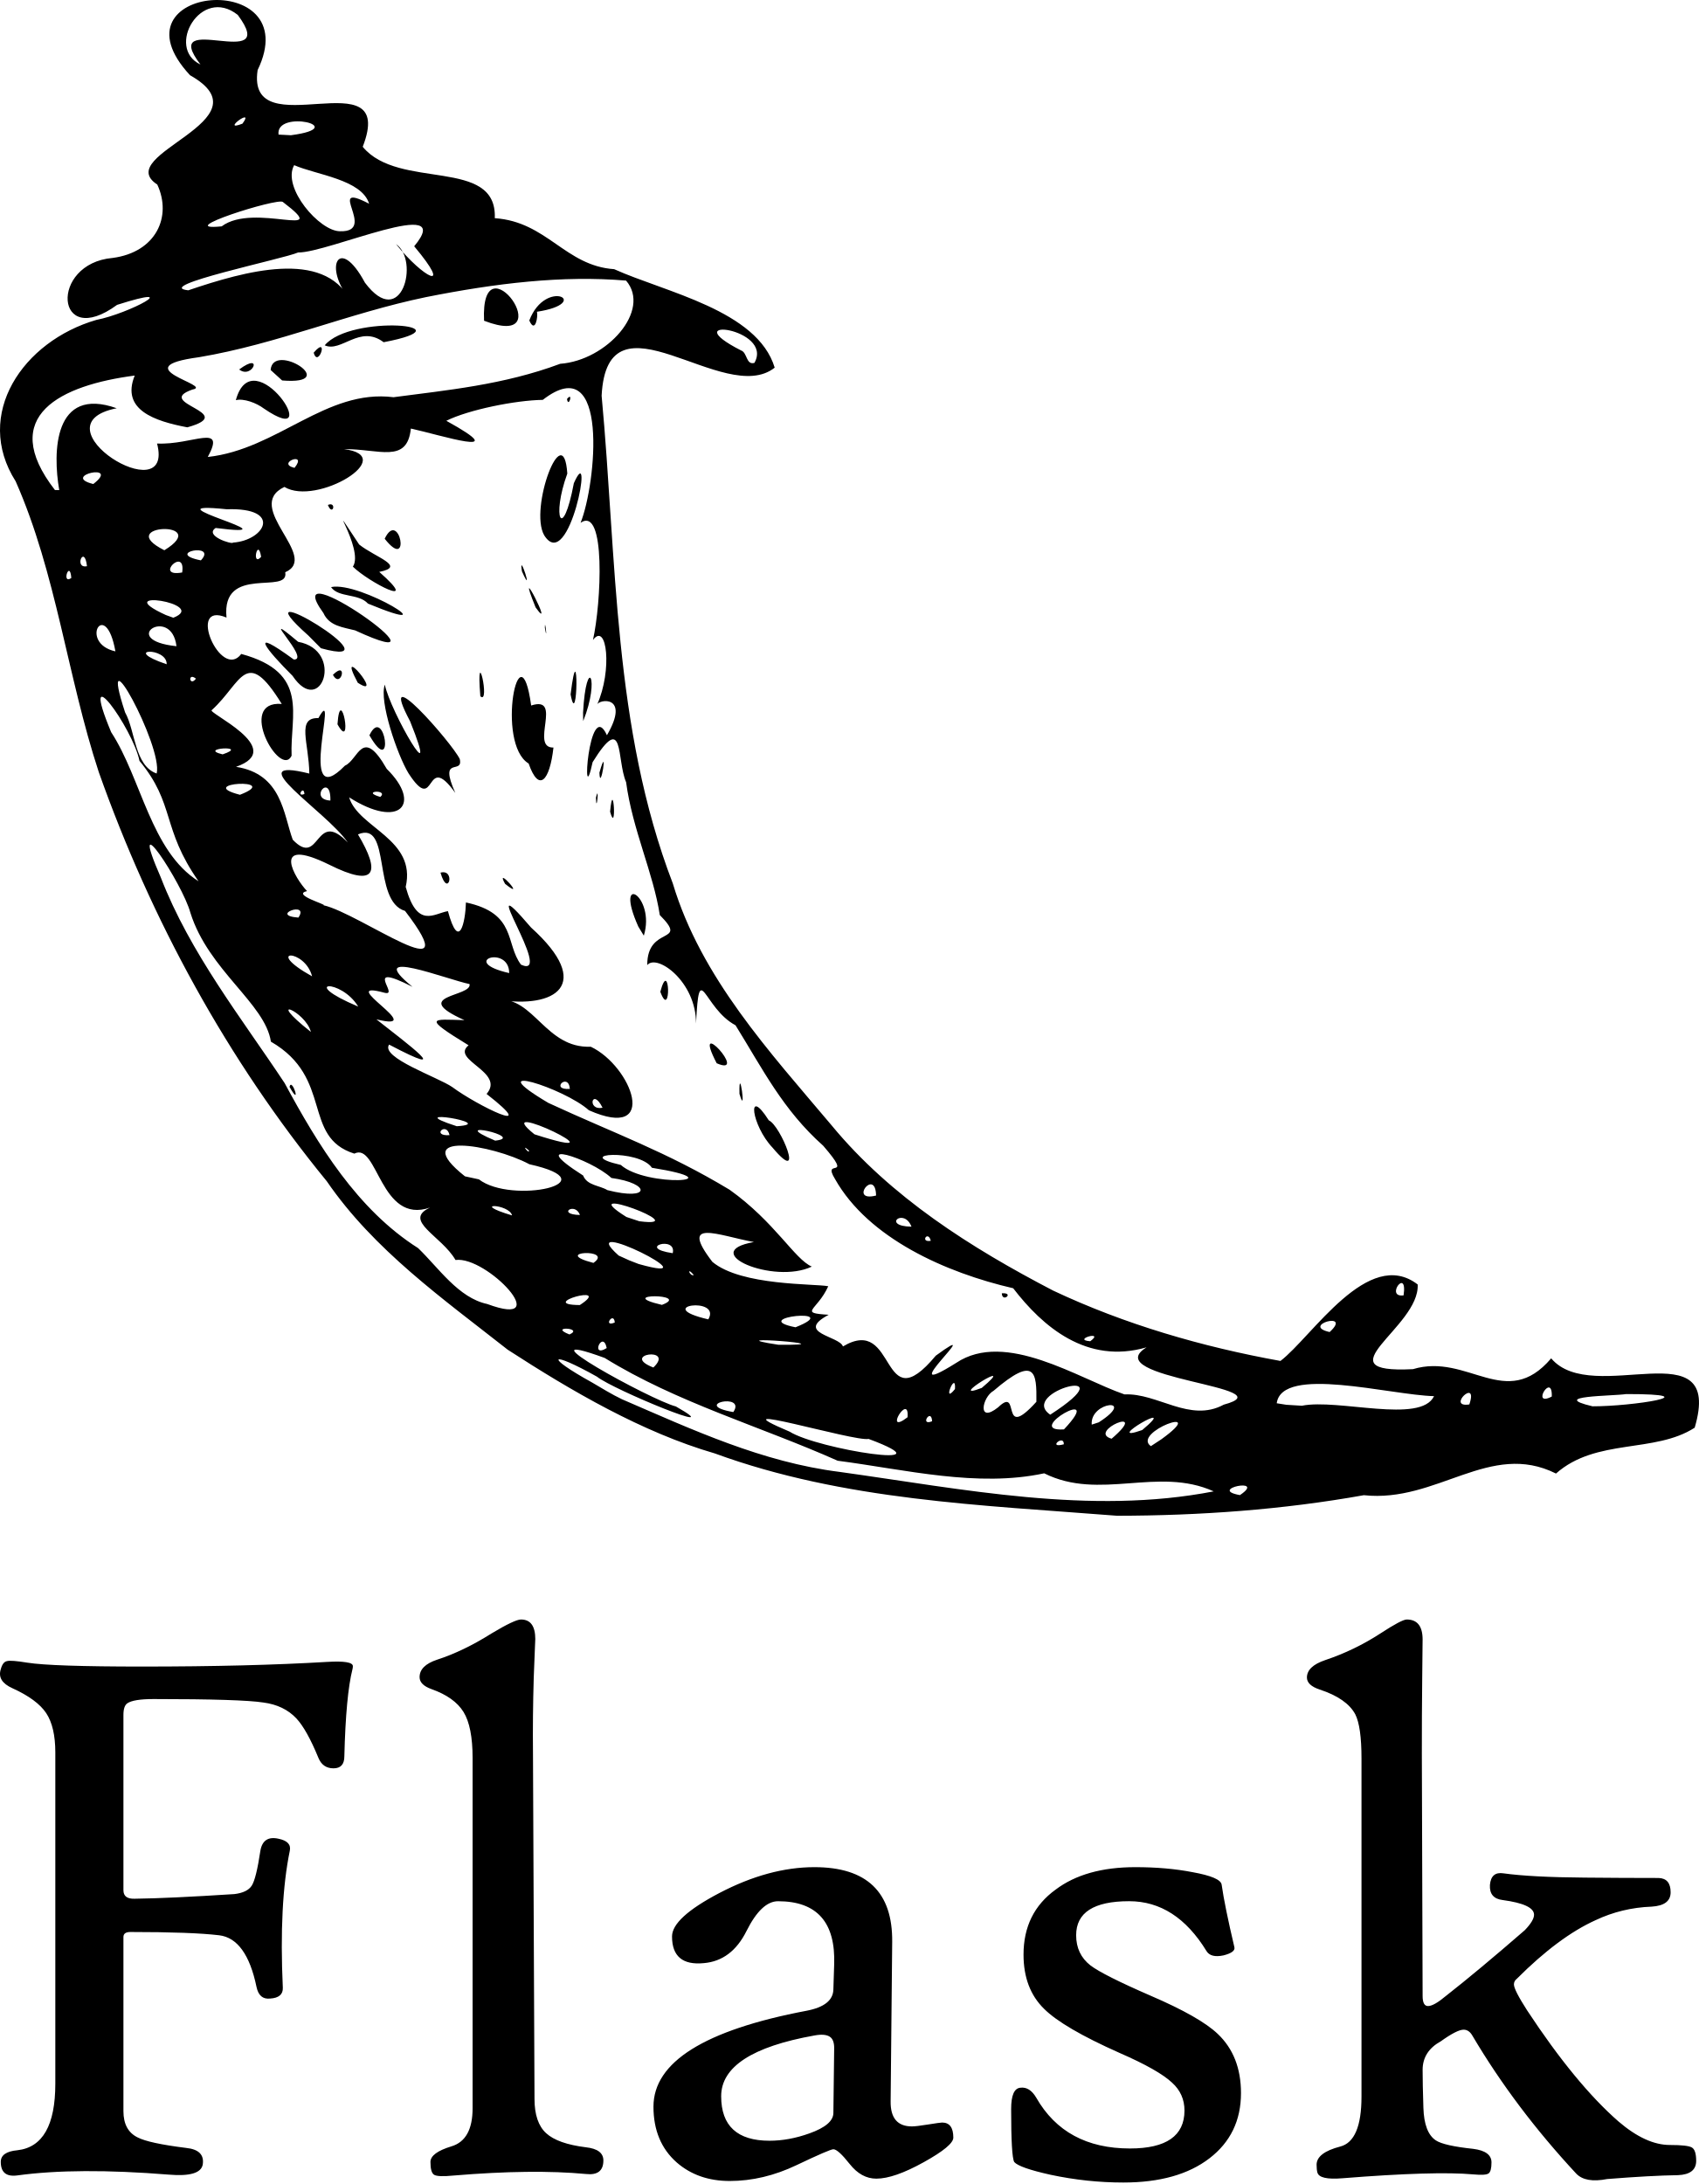
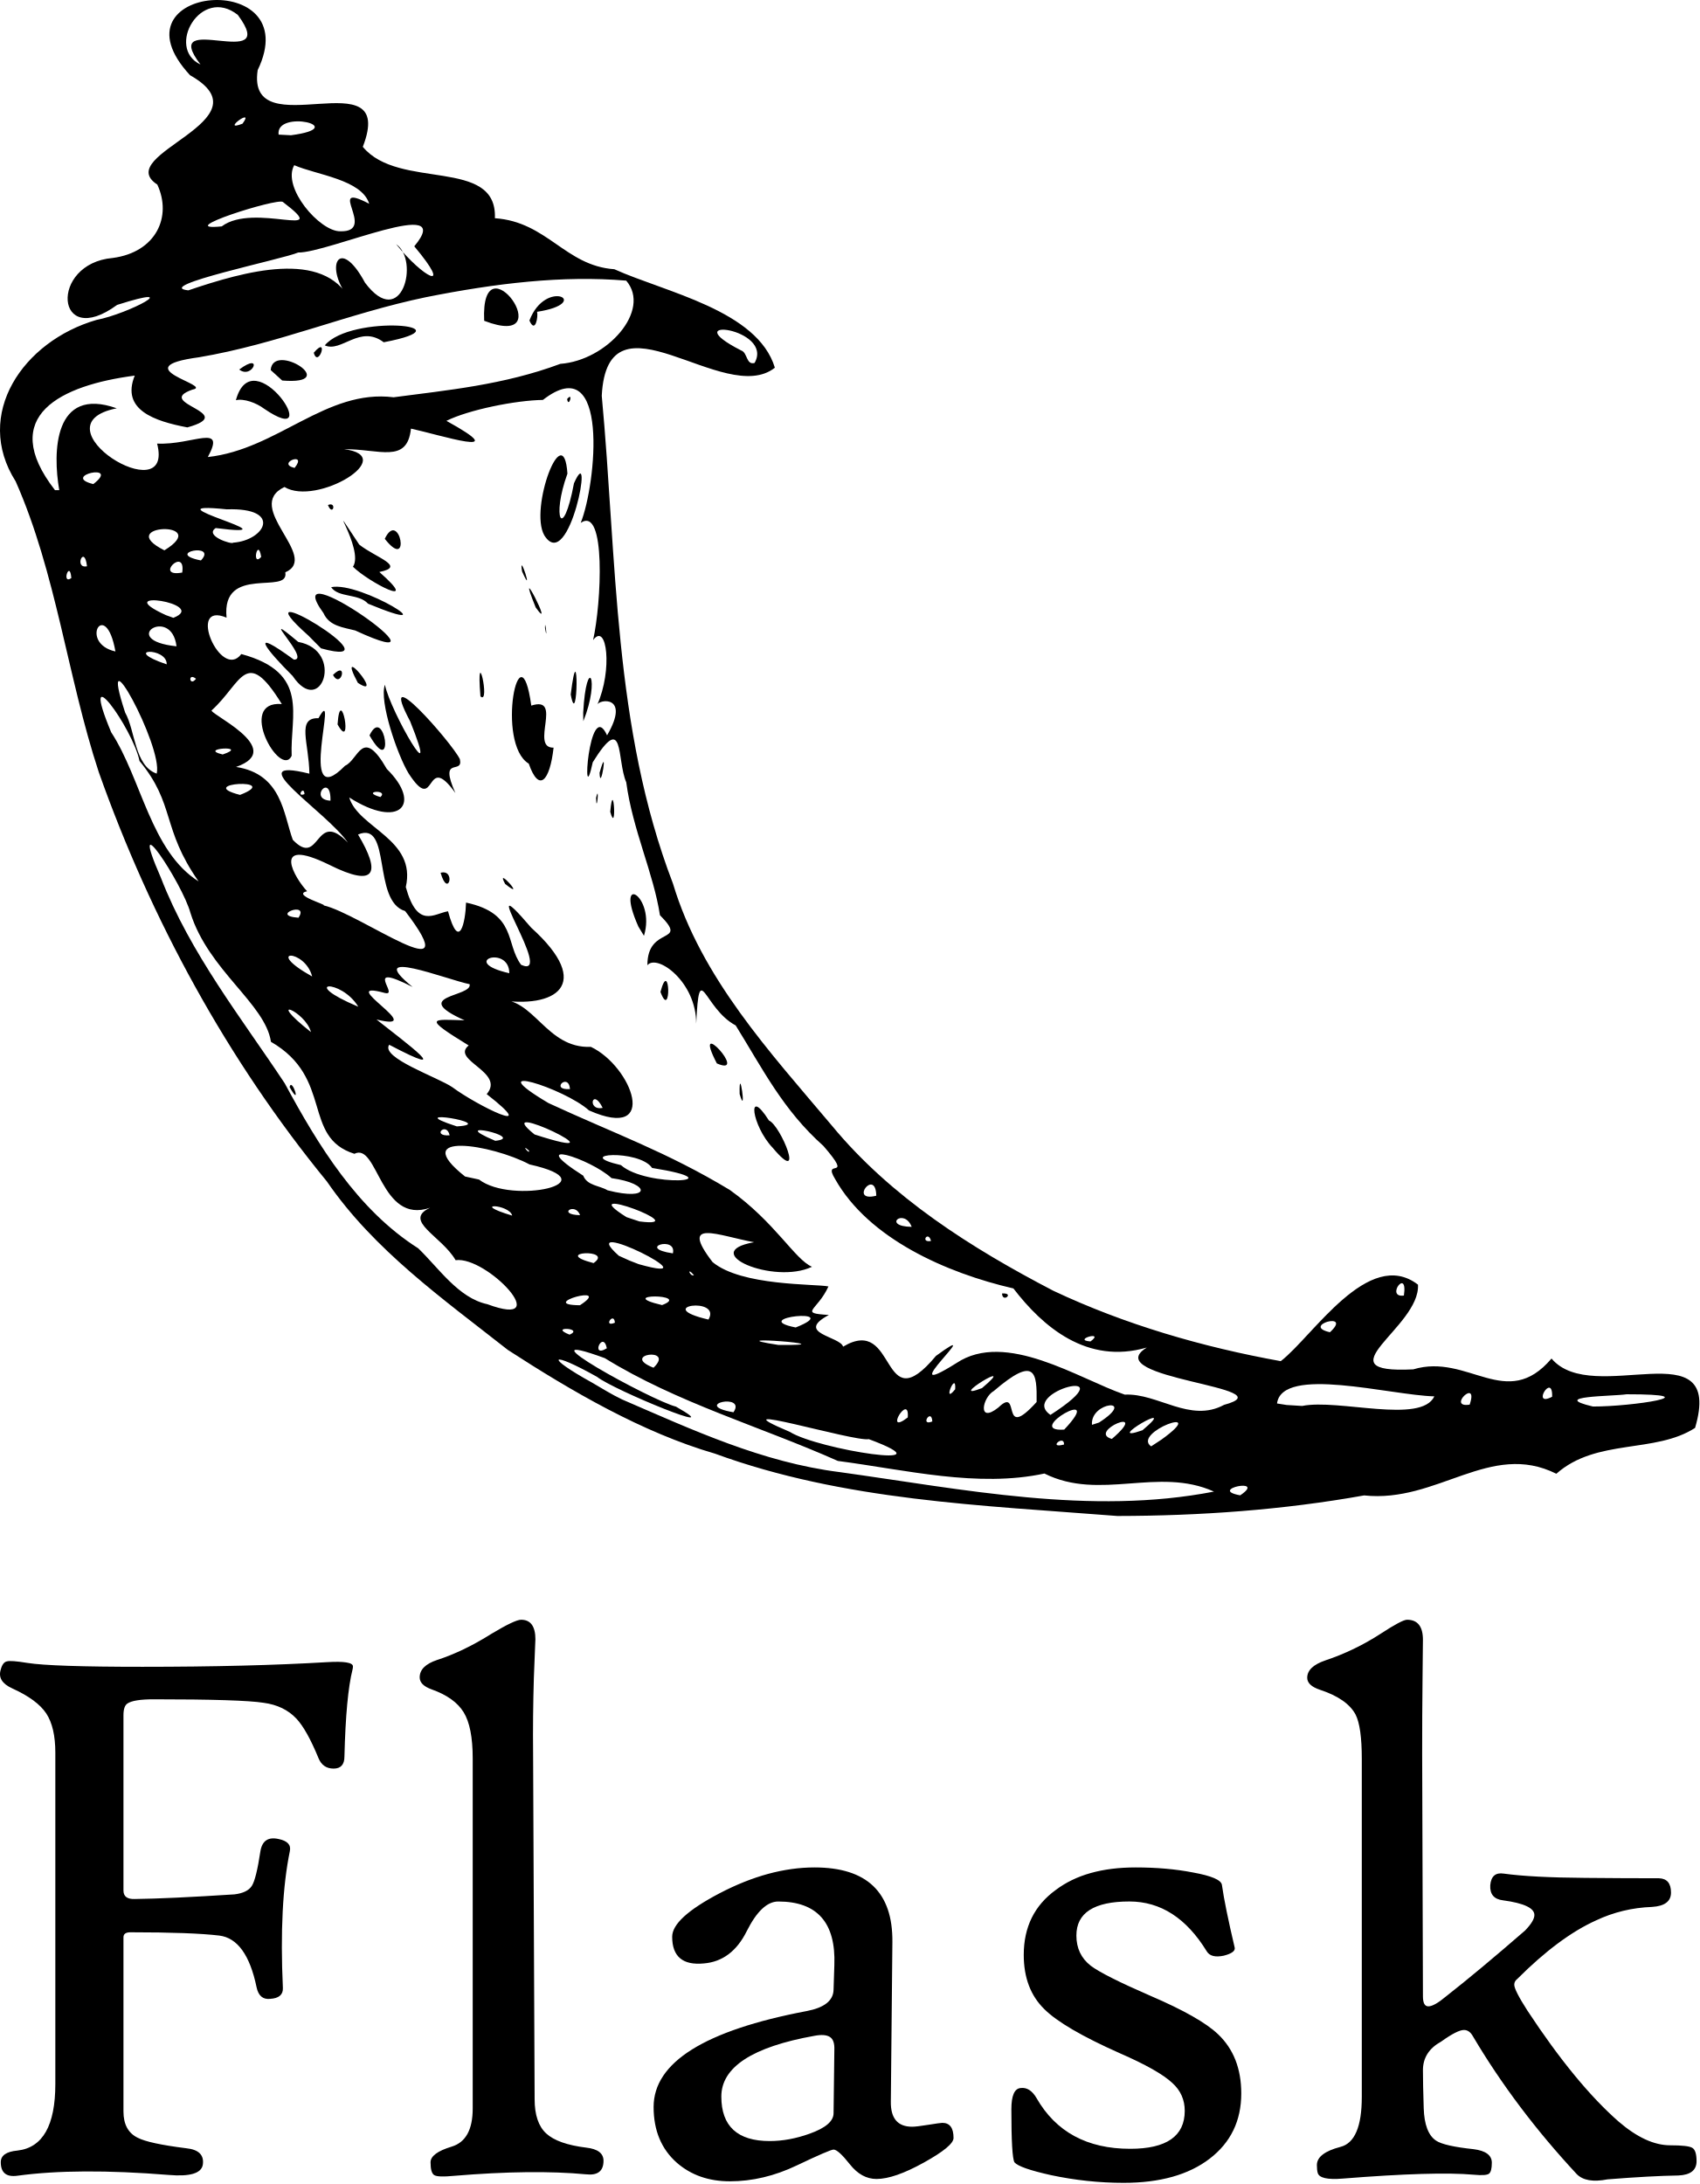
- <svg xmlns="http://www.w3.org/2000/svg" width="1945" height="2500" viewBox="0 0 256 329" preserveAspectRatio="xMinYMin meet">
+ <svg xmlns="http://www.w3.org/2000/svg" width="256" height="329" viewBox="0 0 256 329" preserveAspectRatio="xMinYMin meet">
  <path d="M76.501 203.351c-9.75-7.67-20.153-15.02-27.26-25.377-14.961-18.264-26.477-39.405-34.35-61.625-4.76-14.45-6.39-29.941-12.53-43.83-6.414-10.091 1.105-21.114 12.157-24.32 4.917-.948 13.568-5.59 3.125-2.268-9.364 6.866-10.266-6.24-.666-7.07 6.552-.869 8.964-6.23 6.721-11.056-7.036-4.59 17.055-9.626 4.932-16.473-12.62-13.62 17.66-16.242 10.188-.771-1.786 11.895 21.166-2.185 15.836 11.554 5.415 6.599 20.272 1.505 19.899 10.757 7.886.542 10.593 7.173 17.988 7.683 7.677 3.466 21.58 6.192 24.188 14.837-7.61 6.023-25.227-12.443-26.078 4.232 2.302 24.638 1.715 50.017 10.726 73.478 4.262 14.204 14.6 25.385 23.931 36.45 8.933 10.834 21.03 18.466 33.363 24.887 10.815 5.1 22.475 8.48 34.265 10.606 4.78-3.656 13.221-17.25 20.675-11.522.36 6.449-14.796 13.471-.711 12.758 8.278-2.498 14.013 6.394 20.826-1.629 6.278 7.436 26.09-4.747 21.625 10.45-6.042 3.898-14.85 1.543-20.898 6.906-9.972-4.983-17.912 4.453-28.956 3.263-12.26 2.196-24.738 3.08-37.167 3.098-20.396-1.609-41.222-2.288-60.624-9.39-10.933-3.176-21.598-9.402-31.205-15.628zm17.224 7.468c10.672 4.61 21.109 9.475 32.807 10.946 18.558 2.577 37.723 6.552 56.346 2.93-8.428-3.805-17.145 1.478-25.541-2.72-10.07 2.164-20.878-.556-31.12-1.897-11.64-5.184-24.206-8.748-35.107-15.485-13.628-4.975 7.043 6.383 10.724 7.306 8.514 4.83-9.365-2.48-11.89-4.487-7.132-4.002-8.04-3.165-.704.896 1.477.864 2.936 1.773 4.485 2.511zm-20.31-14.353c10.345 3.832-.046-7.272-4.78-6.63-2.1-3.643-8.023-5.945-3.845-7.9-7.513 2.61-7.873-9.92-11.403-8.127-7.952-2.511-3.094-11.405-12.569-16.87-.864-5.756-9.41-10.745-12.13-19.423-1.203-4.446-9.658-17.203-4.466-5.33 4.42 11.43 12.195 21.227 18.669 31.003 5.022 9.31 10.96 19.048 20.108 24.855 3.087 2.962 6.061 7.493 10.415 8.422zm-29.791-32.715c.358-1.563 1.89 3.38 0 0zm42.183 37.305c2.288-1.026-3.296-1.294 0 0zm5.61 2.048c-.581-2.826-2.563 1.582 0 0zm7.03 2.93c3.341-3.187-5.16-2.01 0 0zm12.045 6.713c2.033-3.001-6.507-1.13 0 0zm-23.128-16.123c5.19-3.362-6.716-.047 0 0zm5.27 2.628c-.151-1.773-1.877.797 0 0zm26.345 16.445c4.237 2.675 24.738 5.859 11.902 1.098-2.153.452-23.803-6.127-11.902-1.098zM77.156 183.12c-.412-1.777-6.58-1.968 0 0zm12.26 7.155c3.197-2.23-6.624-1.72 0 0zm10.318 6.323c4.584-1.726-7.427-1.733 0 0zM72.16 177.686c4.97 3.811 20.05.49 7.611-2.275-5.656-3.015-18.407-5.08-9.715 1.818l2.104.457zm34.566 21.095c2.072-3.525-8.685-2.015 0 0zm-10.503-8.345c12.15 3.434-10.22-7.69-3-1.268l1.603.726 1.397.542zm21.058 12.17c11.508.11-10.398-1.588 0 0zm-49.547-31.578c-.452-2.144-2.838.178 0 0zm69.013 42.498c.307-3.87-3.754 2.884 0 0zm-49.37-30.472c-.7-2.04-3.596-.085 0 0zm-18.552-13.372c6.606-.398-9.05-2.91 0 0zm-21.978-14.204c-.823-3.17-7.186-5.694 0 0zm57.695 36.614c-1.21-1.381-.57.3 0 0zm35.905 22.037c-.11-2.113-1.955.796 0 0zm-39.083-25.32c.648-2.72-5.636-.825 0 0zm-26.752-16.956c4.918-.524-7.88-3.322 0 0zm45.252 28.119c7.663-3.035-7.468-1.479 0 0zm-23.535-15.975c8.827 1.136-10.508-6.01-1.942-.642l1.942.642zm30.68 18.864c8.247-4.923 5.527 11.542 13.989 1.393 8.343-6.094-7.207 7.533 3.073 1.086 7.441-4.977 18.426 2.36 25.365 4.747 4.988-.242 9.841 4.316 14.96 1.542 9.848-2.655-19.263-3.935-11.633-8.638-9.01 2.624-15.666-3.125-20.1-8.899-10.11-2.335-21.795-7.5-26.843-16.452-2.06-3.354 2.97.478-1.778-5.015-6.088-5.415-9.128-11.569-13.216-18.153-4.885-2.603-5.46-10.273-5.951-.254.04-6.324-5.898-10.581-7.35-8.815-.026-6.089 6.357-3.035 1.89-7.54-.96-6.311-4.126-12.888-5.075-20.016-1.476-3.433-.21-10.789-5.047-3.015-1.76 8.22-.582-10.096 2.158-4.06 3.596-6.16-1.296-5.435-1.492-4.584 2.342-5.198 1.485-12.575-.614-9.763 1.249-5.513 1.975-20.284-1.863-17.662 2.327-5.767 4.414-26.38-5.697-18.518-4.093.058-11.187 1.485-14.535 3.152 10.508 5.794-1.06 2.092-5.343 1.17-.556 5.362-4.793 3.047-10.09 3.099 8.462 1.046-4.12 8.65-8.964 5.696-6.304 3.008 5.434 10.528.124 12.855.655 3.499-9.652-1.267-8.847 6.828-6.115-2.578-.837 9.599 2.223 5.48 10.404 2.818 7.324 9.233 7.585 15.333-1.694 3.55-8.37-8.35-1.485-7.8-5.434-8.823-6.008-3.192-10.521.908-1.046.295 11.509 5.832 3.63 8.566 6.931 1.073 7.134 7.141 8.547 10.98 4.165 4.34 3.307-4.795 8.298.425-3.16-4.65-16.715-13.1-5.8-10.39-.06-4.676-1.976-8.45 1.372-8.359 3.316-5.996-3.472 14.792 3.996 7.168 2.065-.902 2.583-6.003 6.297.484 5.394 5.31 1.949 9.153-5.663 4.289 1.36 4.623 10.181 6.27 8.52 13.497 1.758 6.356 4.218 4.014 6.362 3.648 1.68 6.173 2.637 1.635 2.715-1.308 7.696 1.65 5.891 6.2 8.303 9.378 5.303 2.392-7.591-16.224 1.512-5.598 9.578 8.651 3.596 12.26-5.002 10.875 5.44-.44 7.191 7.357 14 7.082 6.205 2.955 10.41 14.294-.288 9.572-3.708-3.348-16.846-7.474-6.114-1.111 9.9 4.59 17.773 7.33 27.326 13.092 6.834 4.878 9.788 10.467 12.378 11.574-5.747 2.745-17.314-2.191-8.723-3.701-5.362-.975-11.39-3.688-6.258 2.988 4.368 3.649 15.465 3.262 17.46 3.674-1.687 3.715-4.583 4.01.065 4.297-5.186 2.766 1.668 3.198 2.145 4.773zm-10.606-29.955c-3.158-3.302-3.975-9.481-.562-4.108 1.753.707 5.605 10.105.562 4.108zm34.547 21.945c1.968-.13.058 1.496 0 0zm-39.528-30.04c-.126-4.99 1.136 3.85 0 0zm-3.434-4.617c-3.975-7.67 5.002 2.171 0 0zm-41.615-28.719c2.335-.623 1.151 3.987 0 0zm33.121 17.949c1.432-5.382 1.681 4.513 0 0zm-23.397-16.27c-1.647-2.968 3.447 2.787 0 0zm20.075 6.435c-3.76-8.422 2.668-4.604.837 1.38l-.837-1.38zm-34.624-23.09c-1.68-2.765-4.46-10.874-3.564-13.351.804 4.034 8.573 17.354 3.805 5.519-5.263-9.92 6.298 3.216 7.488 5.695.556 2.459-3.25-.673-.674 5.1-4.701-6.572-2.773 3.63-7.055-2.963zm-10.698-7.375c.438-6.428 2.446 4.407 0 0zm4.813 1.66c2.295-4.85 3.89 6.762 0 0zm-11.581-8.957c-3.983-3.964-6.867-7.612.189-2.46 2.714.105-6.041-8.297.655-2.668 7.035 1.283 3.471 11.543-.844 5.128zm6.081-.157c2.316-2.295 1.23 2.256 0 0zm3.747 1.196c-3.512-6.572 4.257 2.76 0 0zm-7.441-7.107c-11.58-10.314 14.549 5.387 1.89 1.908l-1.89-1.908zm33.185 19.276c-5.015-3.002-1.334-21.153.38-8.742 4.872-1.577-.27 6.415 3.36 6.336-.568 5.04-2.196 6.854-3.74 2.406zm12.274 7.258c.49-5.472 1.033 3.742 0 0zm-2.131-2.112c.549-2.334.052 2.753 0 0zm-41.06-27.81c-7.44-10.267 21.625 10.383 4.768 2.603-1.76-.464-3.884-.628-4.768-2.603zm23.639 12.53c-.705-8.645 1.57 1.43 0 0zm17.943 11.513c1.386-4.923.106 3.258 0 0zm-40.437-27.96c4.421-.948 18.322 7.762 5.558 2.485-1.418-1.57-4.446-.857-5.558-2.486zm37.971 18.924c.473-8.84 2.644-5.277.02 1.269l-.02-1.27zM53.171 85.375c1.804-2.643-4.788-11.947.947-3.336 2.48 1.968 7.173 3.296 3.028 4.126 6.519 5.749-1.588 1.557-3.975-.79zm32.805 19.244c1.244-10.07 1.1 5.898 0 0zM49.404 76.076c1.38-.59.732 1.836 0 0zm8.56 5.094c2.202-4.624 4.06 5.152 0 0zm24.135 13.424c-.02-1.772.457 2.583 0 0zm-1.4-3.092c-3.348-8.266 3.12 4.374 0 0zm-2.054-5.422c-.56-3.414 1.91 4.29 0 0zm3.348-5.44c-2.301-4.049 2.905-17.852 3.487-9.292-2.427 6.67-.7 10.398.986 1.452 3.127-7.036-.673 13.896-4.473 7.84zm3.44-20.526c1.002-1.23.223 1.483 0 0zm-5.746 113.21c-1.361-1.19.175.753 0 0zm11.835 5.984c6.584 1.694 6.552-1.021.6-1.832-3.197-2.974-13.3-6.133-4.256-.366.596 1.518 2.486 1.478 3.656 2.198zm-23.37-15.525c3.622 2.709 13.659 7.664 5.165 1.035 2.864-3.33-5.48-5.101-2.713-7.33-7.043-4.311-5.56-3.925-.621-3.787-8.462-3.787 1.222-3.499.765-5.44-3.263-.642-16.211-5.756-8.593.418-7.742-3.944-1.845 1.471-4.185.902-7.92-2.158 7.05 6.03-1.256 3.996 4.539 3.596 12.222 9.22 1.916 3.805-1.353 1.955 7.377 4.918 9.521 6.401zm12.377 7.115c15.047 4.846-7.383-5.931 0 0zm63.364 38.384c.196-2.988-2.054 2.55 0 0zm6.513 2.74c3.472-3.36.144 5.362 5.754-.823.058-4.428-.17-7.042-6.447-1.662-1.734.962-2.504 5.035.693 2.486zM47.024 147.098c-1.067-4.192-7.475-4.174 0 0zm6.95 4.556c-2.583-4.282-9.214-3.877 0 0zm39.568 23.861c3.866 3.434 17.741 2.518 4.69.426-1.93-2.858-12.268-2.171-4.69-.426zm54.385 33.593c5.944-4.99-5.76 2.223 0 0zm12.366 8.493c.038-1.602-2.563.7 0 0zm.02-2.243c6.584-6.97-6.376.412 0 0zM29.917 132.776c-5.61-8.004-3.485-11.601-8.899-18.14-1.028-5.002-9.285-16.341-4.27-4.329 4.59 7.03 5.95 17.91 13.17 22.469zm128.329 80.365c12.118-7.828-4.969-3.407 0 0zm9.247 3.622c6.068-5.206-3.839-1.086 0 0zm-122.53-78.515c1.734-2.583-4.485-.333 0 0zm120.6 76.043c5.872-3.785-1.353-3.204-1.065.346l1.065-.346zm-79.698-50.233c-.202-2.563-3.105.216 0 0zm4.924 2.832c-1.569-3.165-2.406.497 0 0zm84.197 49.959c7.526-5.429-4.557-1.041-1.576 1.033l1.576-1.033zm-2.883-1.393c6.133-5.134-6.468 2.275 0 0zm14.724 9.801c4.115-2.753-5.001-.889 0 0zm-138.09-88.872c5.512 1.235 22.042 13.581 12.293.857-4.995-1.478-2-13.687-7.094-11.529 3.42 5.715 2.81 8.14-4.37 4.545-9.016-4.408-5.067 2.178-3.3 3.996-2.408.549 3.177 2.086 2.47 2.13zm-25.13-19.845c.987-4.088-9.096-22.469-4.76-9.214 1.562 2.779 1.4 8.042 4.76 9.214zm46.126 28.437c-2.844-2.373-.137-.34 0 0zm6.99 1.63c0-4.33-7.728-1.76 0 0zm60.618 38.207c-1.157-2.957-4.57-.066 0 0zm2.91 2.124c-.433-1.654-1.682.321 0 0zm24.024 15.138c2.309-1.706-2.884-.221 0 0zM36.156 119.744c6.61-2.558-7.083-1.825 0 0zm95.848 60.38c-.077-4.276-4.217 1.067 0 0zm-98.458-66.469c4.244-1.43-3.93-.94 0 0zm12.32 5.97c-.073-1.405-1.301.537 0 0zm150.3 92.168c5.46-1.105 17.904 2.78 19.911-1.444-6.63-.164-22.932-4.683-23.704 1.071l1.452.23 2.342.143zm-146.384-91.18c.1-4.336-3.38-.163 0 0zM17.39 98.138c-1.471-8.26-5.598-1.25 0 0zm7.722 1.942c.099-2.655-7.07-2.387 0 0zm4.414 2.171c-1.275-1.034-.994 1.3 0 0zM57.31 120.07c1.309-1.204-3.099-.889 0 0zm-30.72-22.71c-.751-6.238-8.952-.935 0 0zM10.745 87.08c-.223-2.877-1.544 1.085 0 0zm2.36-1.777c-.385-3.415-2.027.43 0 0zM26.12 93.07c5.506-2.158-10.026-4.473-1.125-.405l1.125.405zm174.226 107.62c3.524-3.23-4.473-1 0 0zm21.049 10.907c1.413-4.171-3.558.55 0 0zM27.45 86.25c.583-4.04-4.367.804 0 0zM8.927 73.84c-.994-5.702-.857-15.714 8.658-12.333-12.7 2.524 8.795 15.79 6.081 5.315 5.342.263 10.45-3.157 7.644 2.027 10.528-1.157 17.82-10.285 27.987-9.003 7.918-1.052 16.576-1.844 25.11-5.035 7.016-.504 13.77-8.057 9.927-12.536-9.567-.81-19.586.386-30.159 2.492-11.717 2.432-22.362 7.061-34.186 9.05-11.529 1.55 2.315 4.263-.988 4.871-6.01 2.086 7.174 3.492-.778 5.695-4.91-.934-10.024-2.621-7.925-7.8C9.26 58.021-.444 62.598 8.28 73.832l.648.006zm26.608-13.55c2.583-9.533 13.862 7.848 4.237 1.269-1.145-.864-3.042-1.564-4.237-1.269zm.502-4.624c3.735-2.778 1.982 1.564 0 0zm4.741.08c.342-4.388 10.863 2.321 1.734 1.576l-1.734-1.577zm6.487-2.609c2.374-2.774.688 2.458 0 0zm1.662-1.111c3.949-4.741 22.343-3.029 8.879-.466-3.61-2.72-6.375 1.602-8.879.466zm24.01-3.702c-.594-12.955 11.934 4.597 0 0zm6.815-.04c2.49-6.525 9.67-2.621 1.157-1.314.182.7-.255 3.375-1.157 1.314zM24.765 82.902c7.44-4.558-7.9-3.955 0 0zm5.505 1.524c2.61-2.772-5.676-1.125 0 0zM14.054 72.924c4.25-3.27-5.035-1.242 0 0zm219.764 137.483c.124-3.793-3.25 1.706 0 0zm-22.331-15.243c.634-4.36-2.87.38 0 0zm28.471 16.715c5.945.02 18.014-1.852 5.08-1.845-2.033.315-11.828.25-5.08 1.845zM35.11 81.75c4.813-.327 7.526-5.304-.936-5.022-13.11-1.353 11.567 4.493-1.68 2.819-1.778 1.177 2.51 2.53 2.616 2.203zm4.237 2.146c-.504-3.087-1.492 1.64 0 0zm5.028-13.406c2.086-2.59-2.89-.693 0 0zM28.367 43.74c8.593-2.916 20.337-6.199 24.392 1.44-4.127-4.963-1.667-9.855 2.23-2.59 5.512 7.344 8.27-3.341 4.687-5.807 4.088 5.074 8.73 7.475 2.733.322 6.52-7.841-13.045 1.026-17.491.934-2.138.96-22.089 5.087-16.55 5.701zm5.035-9.637c4.899-3.694 16.943 2.203 9.214-3.676-.758-.666-16.922 4.46-9.214 3.676zm17.859.738c5.728.144-2.471-7.703 4.355-4.146-1.118-3.661-7.951-4.348-11.292-5.812-1.89 3.348 3.843 10.004 6.937 9.958zM36.534 18.63c1.982-2.687-3.478 1.367 0 0zm7.3 1.745c9.238-1.222-2.356-3.975-1.866-.097l1.865.097zM30.204 9.717c-6.507-8.494 12.235 1.426 5.623-7.468-5.564-4.426-10.906 4.99-5.623 7.468zm83.47 44.957c2.984-5.285-12.312-7.128-2.007-1.872.948.315.734 2.237 2.007 1.872zM53.108 251.495c-.66 2.606-1.069 6.979-1.222 13.117 0 1.206-.543 1.81-1.632 1.81s-1.847-.527-2.276-1.576c-1.166-2.838-2.27-4.817-3.324-5.947-1.242-1.32-2.894-2.118-4.955-2.39-2.215-.35-7.733-.525-16.555-.525-2.02 0-3.343.215-3.963.644-.389.27-.583.854-.583 1.749v26.409c0 .894.563 1.32 1.688 1.283 3.461-.04 8.474-.276 15.04-.7 1.284-.158 2.15-.575 2.596-1.256.45-.68.887-2.436 1.312-5.275.27-1.555 1.186-2.158 2.74-1.806 1.32.272 1.888.875 1.693 1.806-1.09 5.288-1.442 12.167-1.053 20.64.041 1.008-.6 1.554-1.923 1.632-1.09.117-1.77-.467-2.04-1.75-1.008-4.857-2.887-7.453-5.624-7.785-2.74-.328-7.203-.494-13.38-.494-.7 0-1.049.251-1.049.757v26.235c0 1.944.717 3.267 2.154 3.964 1.13.583 3.558 1.109 7.287 1.575 1.907.194 2.74 1.032 2.51 2.506-.235 1.283-1.943 1.789-5.133 1.517-9.21-.74-16.81-.7-22.793.119-1.673.23-2.506-.45-2.506-2.041 0-1.013.833-1.595 2.506-1.75 3.809-.429 5.712-3.772 5.712-10.027v-49.908c0-2.562-.458-4.534-1.369-5.915-.915-1.38-2.616-2.635-5.1-3.761-1.556-.7-2.138-1.651-1.75-2.857.194-.737.506-1.147.931-1.223.389-.118 1.421-.04 3.089.234 2.45.388 8.223.583 17.316.583 10.729 0 19.996-.235 27.81-.7 2.603-.158 3.907.057 3.907.64 0 .158-.02.311-.061.466zM90.915 325.502c0 1.555-.875 2.235-2.623 2.04-5.36-.506-12.008-.43-19.936.231-1.595.158-2.574.117-2.946-.113-.37-.235-.552-.875-.552-1.928 0-.93 1.057-1.716 3.175-2.36 2.121-.639 3.177-2.554 3.177-5.74V264.87c0-3.15-.457-5.462-1.368-6.94-.915-1.477-2.518-2.623-4.81-3.437-1.206-.43-1.81-1.032-1.81-1.81 0-1.166.875-2.04 2.624-2.623 2.644-.855 5.385-2.174 8.223-3.964 2.332-1.4 3.81-2.097 4.429-2.097 1.437 0 2.159.988 2.159 2.971 0-.153-.078 1.79-.236 5.83-.113 3.847-.153 7.636-.113 11.37l.23 52.06c0 2.372.584 4.093 1.75 5.162 1.166 1.068 3.17 1.777 6.004 2.126 1.748.193 2.623.854 2.623 1.983zM143.644 322.064c0 .818-1.486 2.05-4.458 3.7-2.975 1.653-5.356 2.479-7.142 2.479-1.518 0-2.857-.737-4.023-2.215-1.166-1.477-1.985-2.214-2.45-2.214-.349 0-2.195.797-5.54 2.388-3.339 1.595-6.703 2.393-10.084 2.393-3.186 0-5.85-.935-7.987-2.797-2.332-2.062-3.498-4.86-3.498-8.398 0-6.724 7.696-11.542 23.088-14.457 2.64-.506 3.984-1.575 4.02-3.207l.119-3.732c.234-6.373-2.584-9.559-8.454-9.559-1.672 0-3.255 1.494-4.754 4.486-1.493 2.996-3.643 4.607-6.441 4.842-3.186.308-4.781-1.032-4.781-4.024 0-1.867 2.372-4.04 7.113-6.53 4.976-2.603 9.758-3.907 14.344-3.907 7.888 0 11.794 3.753 11.717 11.254l-.235 24.017c-.036 2.527 1.033 3.789 3.207 3.789.429 0 1.246-.096 2.449-.291 1.207-.194 1.907-.292 2.102-.292 1.125 0 1.688.761 1.688 2.275zm-17.955-13.29c.04-.973-.187-1.617-.673-1.924-.486-.311-1.25-.373-2.3-.178-9.368 1.672-14.052 4.724-14.052 9.154 0 4.47 2.429 6.704 7.287 6.704 1.944 0 3.948-.368 6.004-1.105 2.413-.858 3.616-1.886 3.616-3.093l.118-9.559zM186.988 315.357c0 4.12-1.588 7.397-4.753 9.825-3.167 2.43-7.49 3.644-12.972 3.644-3.652 0-7.308-.388-10.96-1.166-3.15-.7-4.976-1.34-5.481-1.923-.312-.547-.466-3.206-.466-7.988 0-2.06.466-3.13 1.4-3.206.932-.118 1.73.389 2.39 1.514 2.914 5.093 7.618 7.64 14.109 7.64 5.477 0 8.218-1.907 8.218-5.717 0-1.668-.62-3.069-1.866-4.195-1.361-1.283-4-2.78-7.927-4.49-5.676-2.525-9.466-4.74-11.369-6.647-2.061-2.02-3.09-4.74-3.09-8.162 0-4.199 1.613-7.461 4.839-9.793 2.992-2.256 6.996-3.381 12.008-3.381 3.15 0 6.025.25 8.632.757 2.798.506 4.255 1.126 4.372 1.866.308 2.174.952 5.324 1.924 9.446.117.502-.43.911-1.632 1.222-1.284.272-2.138.057-2.567-.64-3.069-5.016-6.955-7.522-11.66-7.522-5.324 0-7.987 1.71-7.987 5.13 0 1.906.72 3.42 2.157 4.546 1.284.972 4.295 2.49 9.037 4.551 4.975 2.137 8.356 4.061 10.146 5.77 2.332 2.214 3.498 5.19 3.498 8.919zM255.575 325.56c0 1.36-.915 2.08-2.741 2.157-2.721.04-6.28.234-10.668.583-2.178.429-3.733.158-4.664-.814-6.142-6.607-11.352-13.526-15.628-20.757-.348-.62-.794-.931-1.34-.931-.66 0-1.805.583-3.437 1.75-1.83 1.008-2.741 2.448-2.741 4.31 0 1.324.036 3.227.117 5.718.078 2.485.697 4.116 1.863 4.894.817.547 2.705.972 5.655 1.284 1.827.234 2.742.914 2.742 2.04 0 .895-.146 1.45-.438 1.66-.29.214-1.06.263-2.304.146-3.886-.348-10.453-.154-19.703.583-2.332.194-3.596-.098-3.79-.875-.077-.27-.118-.66-.118-1.166 0-1.202 1.187-2.118 3.56-2.736 2.137-.548 3.205-3.054 3.205-7.523v-50.955c0-3.186-.31-5.401-.935-6.644-.854-1.595-2.644-2.839-5.364-3.733-1.28-.425-1.923-1.028-1.923-1.806 0-1.13.915-2.004 2.74-2.623a36.555 36.555 0 0 0 8.336-4.024c2.139-1.397 3.462-2.098 3.964-2.098 1.596 0 2.393 1.008 2.393 3.033 0-.275-.02 1.652-.061 5.77a935.371 935.371 0 0 0-.056 11.428l.117 36.494c0 1.012.271 1.514.814 1.514.583 0 1.478-.502 2.684-1.514 3.226-2.527 7.19-5.83 11.891-9.911.935-.971 1.4-1.749 1.4-2.332 0-1.048-1.574-1.79-4.72-2.214-1.36-.159-2.004-.915-1.928-2.276.118-1.36.799-1.943 2.041-1.749 2.802.39 6.883.604 12.243.644 3.733.036 7.445.057 11.138.057 1.202.04 1.806.757 1.806 2.158 0 1.32-.952 2.04-2.855 2.158-2.996.113-5.814.793-8.453 2.04-3.693 1.668-7.64 4.603-11.838 8.802-.308.234-.466.525-.466.874 0 .543.66 1.847 1.984 3.907 4.858 7.385 9.445 12.96 13.757 16.732 2.761 2.37 5.344 3.555 7.753 3.555 1.79 0 2.898.126 3.323.38.43.253.645.924.645 2.01z" />
</svg>
